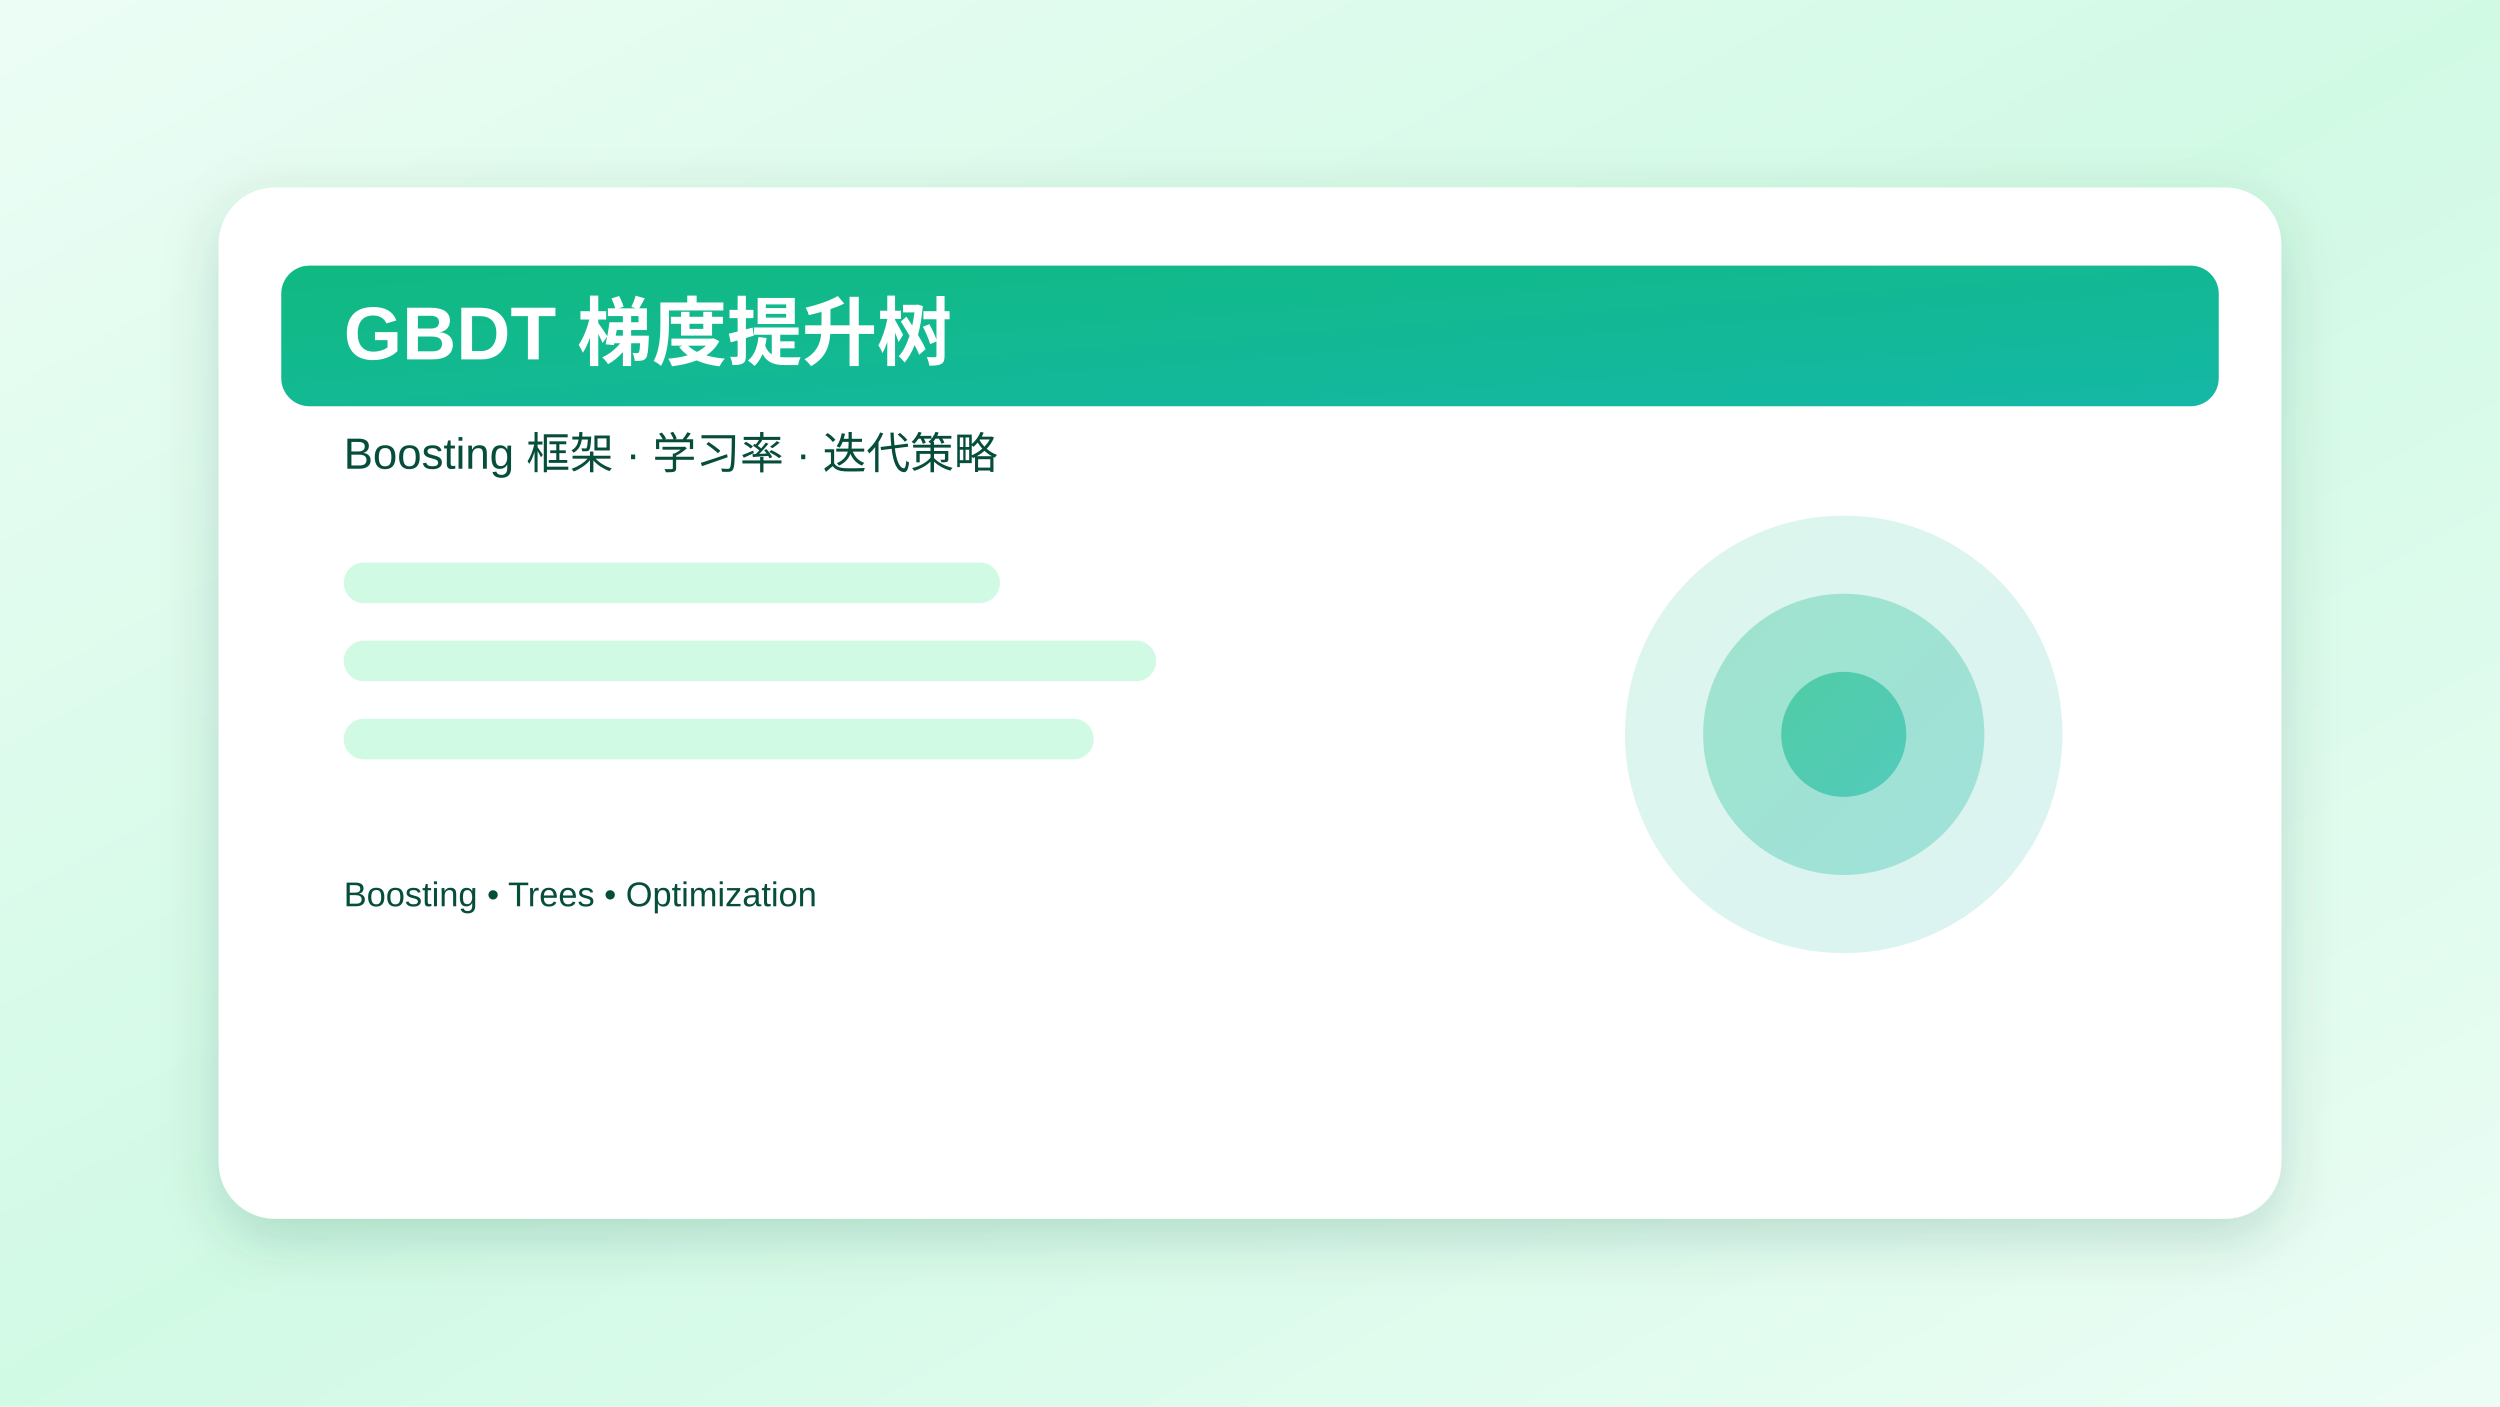
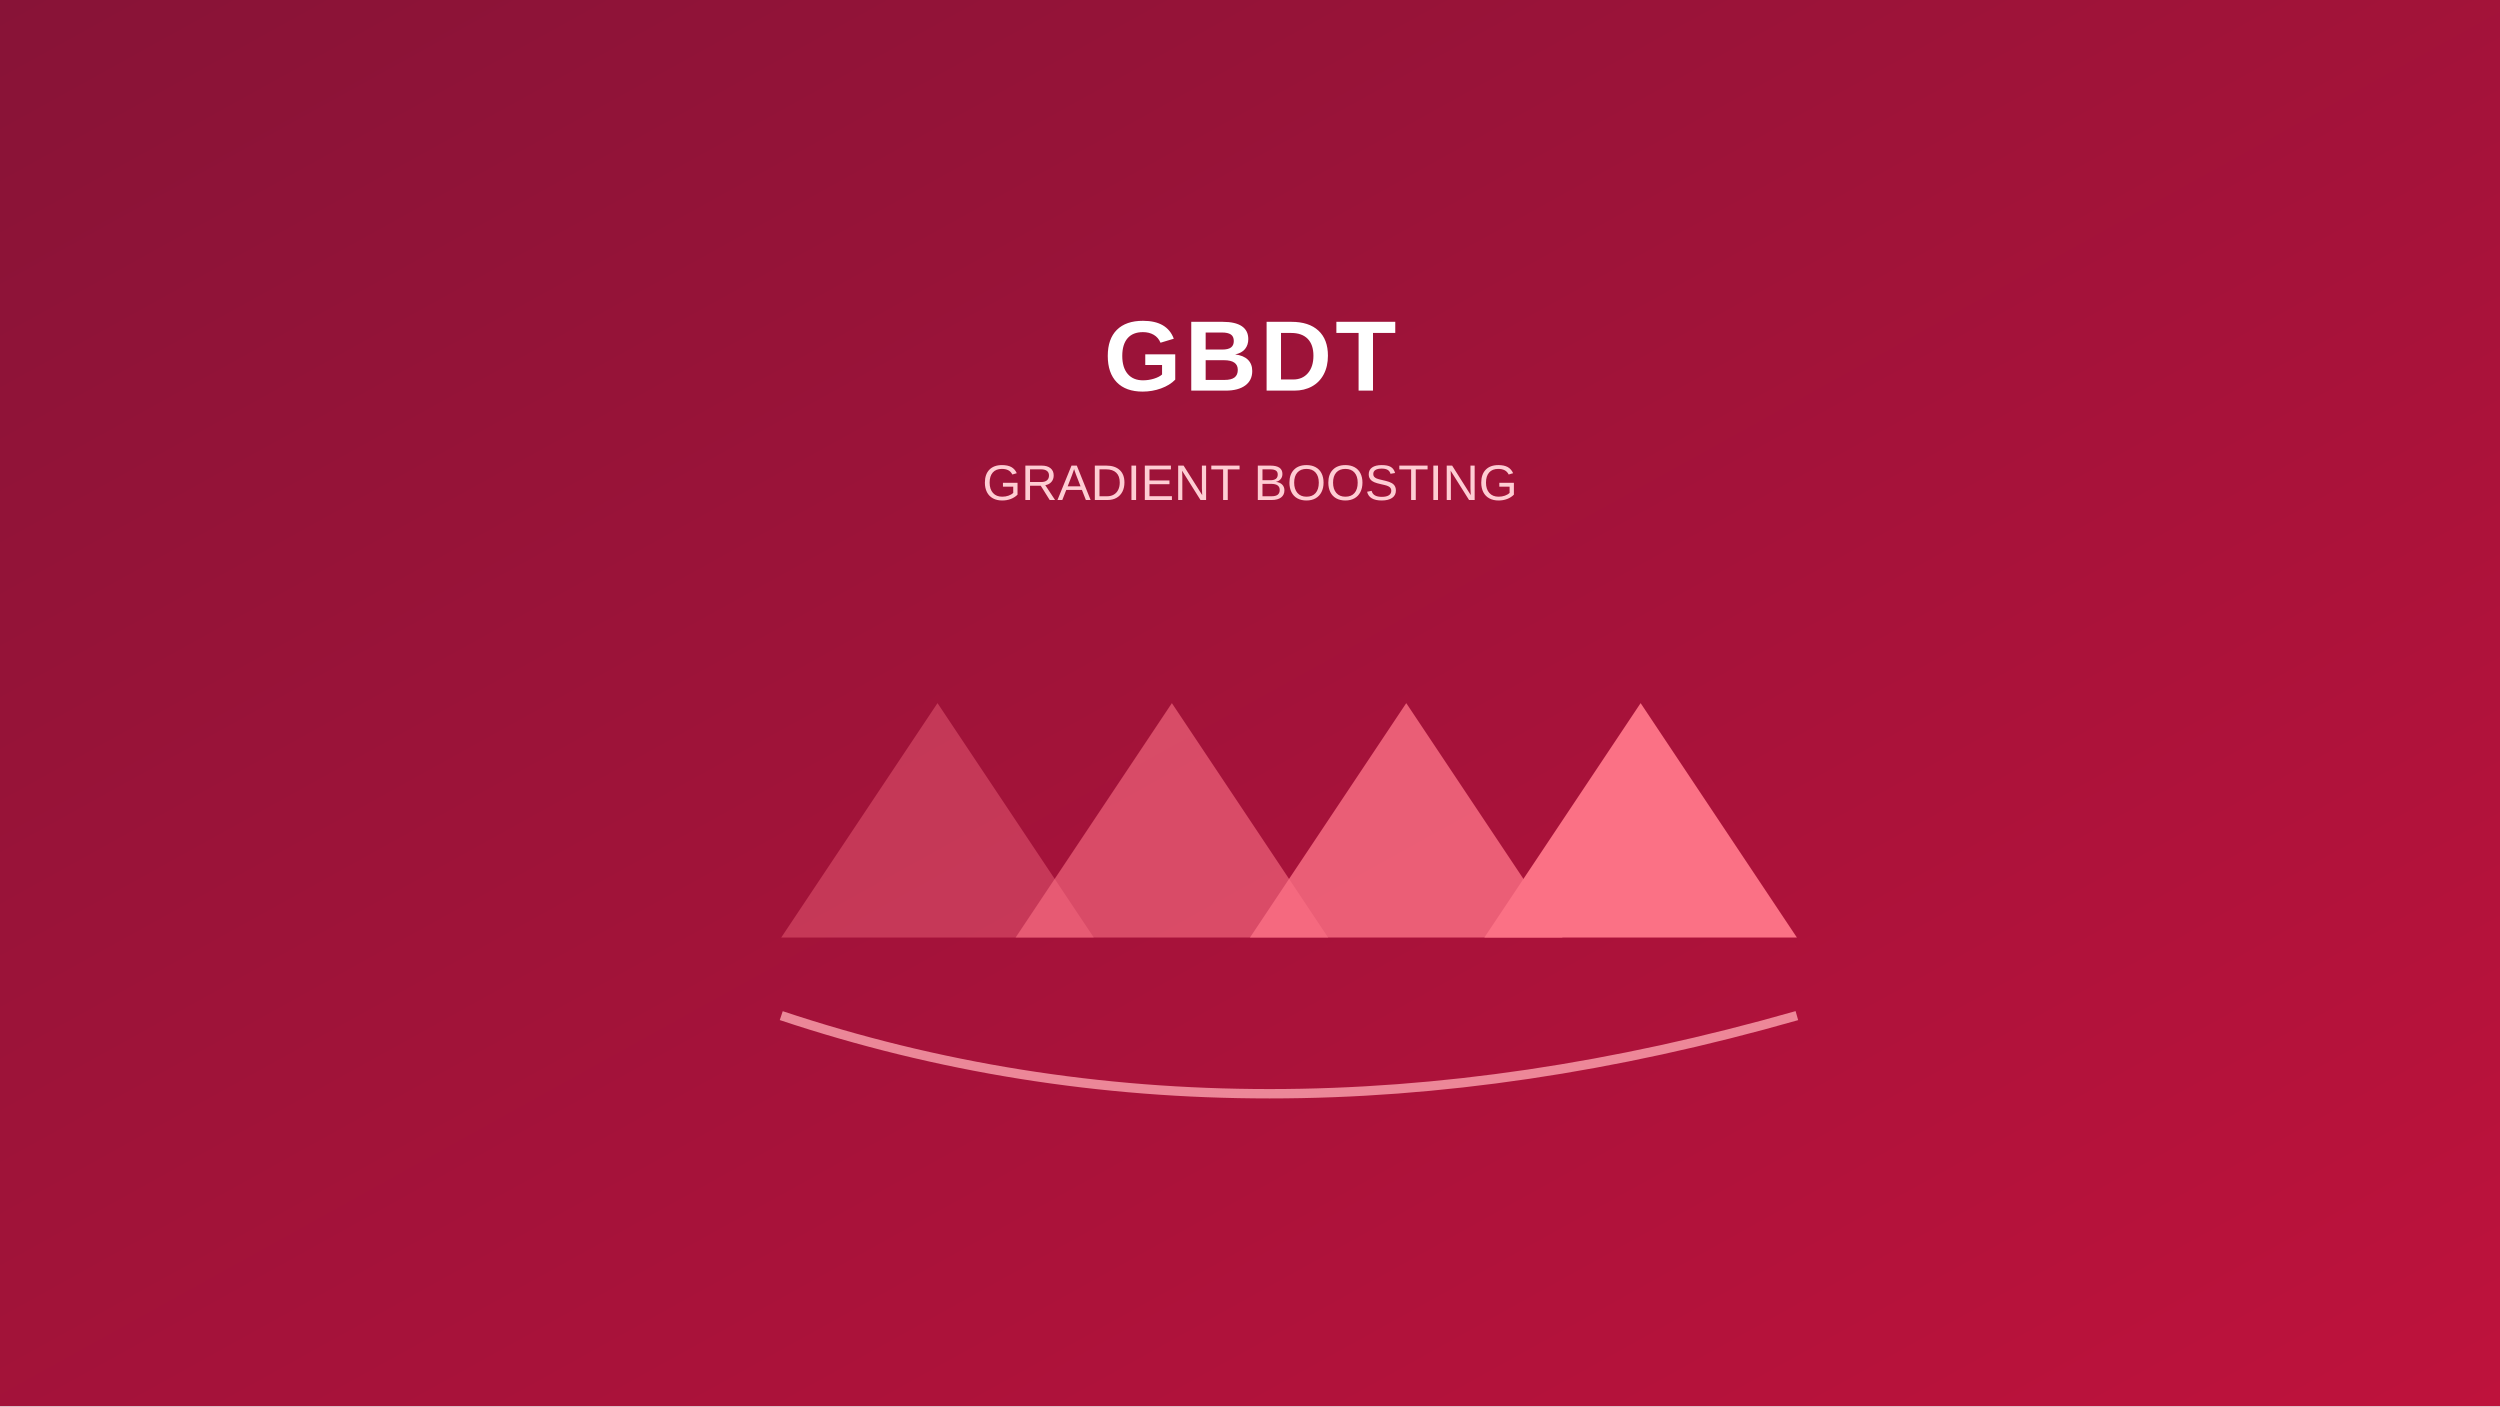
<svg xmlns="http://www.w3.org/2000/svg" width="1600" height="900" viewBox="0 0 1600 900">
  <defs>
-     <linearGradient id="bg" x1="0" y1="0" x2="1" y2="1">
-       <stop offset="0%" stop-color="#ecfdf5" />
-       <stop offset="50%" stop-color="#d1fae5" />
-       <stop offset="100%" stop-color="#ecfdf5" />
+     <linearGradient id="bg" x1="0%" y1="0%" x2="100%" y2="100%">
+       <stop offset="0%" stop-color="#881337" />
+       <stop offset="100%" stop-color="#be123c" />
    </linearGradient>
-     <linearGradient id="accent" x1="0" y1="0" x2="1" y2="1">
-       <stop offset="0%" stop-color="#10b981" />
-       <stop offset="100%" stop-color="#14b8a6" />
-     </linearGradient>
-     <filter id="shadow" x="-20%" y="-20%" width="140%" height="140%">
-       <feDropShadow dx="0" dy="12" stdDeviation="18" flood-color="#064e3b" flood-opacity="0.18" />
-     </filter>
  </defs>
  <rect width="1600" height="900" fill="url(#bg)" />
-   <rect x="140" y="120" width="1320" height="660" rx="36" fill="#ffffff" filter="url(#shadow)" />
-   <rect x="180" y="170" width="1240" height="90" rx="18" fill="url(#accent)" />
-   <text x="220" y="230" font-family="Segoe UI, Arial, sans-serif" font-size="48" fill="#ffffff" font-weight="700">GBDT 梯度提升树</text>
-   <text x="220" y="300" font-family="Segoe UI, Arial, sans-serif" font-size="28" fill="#064e3b">Boosting 框架 · 学习率 · 迭代策略</text>
-   <g fill="#d1fae5">
-     <rect x="220" y="360" width="420" height="26" rx="13" />
-     <rect x="220" y="410" width="520" height="26" rx="13" />
-     <rect x="220" y="460" width="480" height="26" rx="13" />
+   <g transform="translate(800, 500)">
+     <path d="M-300,100 L-200,-50 L-100,100 Z" fill="#fb7185" opacity="0.4" />
+     <path d="M-150,100 L-50,-50 L50,100 Z" fill="#fb7185" opacity="0.6" />
+     <path d="M0,100 L100,-50 L200,100 Z" fill="#fb7185" opacity="0.8" />
+     <path d="M150,100 L250,-50 L350,100 Z" fill="#fb7185" opacity="1.0" />
+     <path d="M-300,150 Q0,250 350,150" stroke="#fda4af" stroke-width="6" fill="none" opacity="0.8" />
  </g>
-   <g fill="url(#accent)">
-     <circle cx="1180" cy="470" r="140" opacity="0.15" />
-     <circle cx="1180" cy="470" r="90" opacity="0.3" />
-     <circle cx="1180" cy="470" r="40" opacity="0.55" />
-   </g>
-   <text x="220" y="580" font-family="Segoe UI, Arial, sans-serif" font-size="22" fill="#064e3b">Boosting • Trees • Optimization</text>
+   <text x="800" y="250" font-family="Arial, sans-serif" font-weight="bold" font-size="64" fill="white" text-anchor="middle" letter-spacing="2">GBDT</text>
+   <text x="800" y="320" font-family="Arial, sans-serif" font-size="32" fill="#fecdd3" text-anchor="middle">GRADIENT BOOSTING</text>
</svg>
